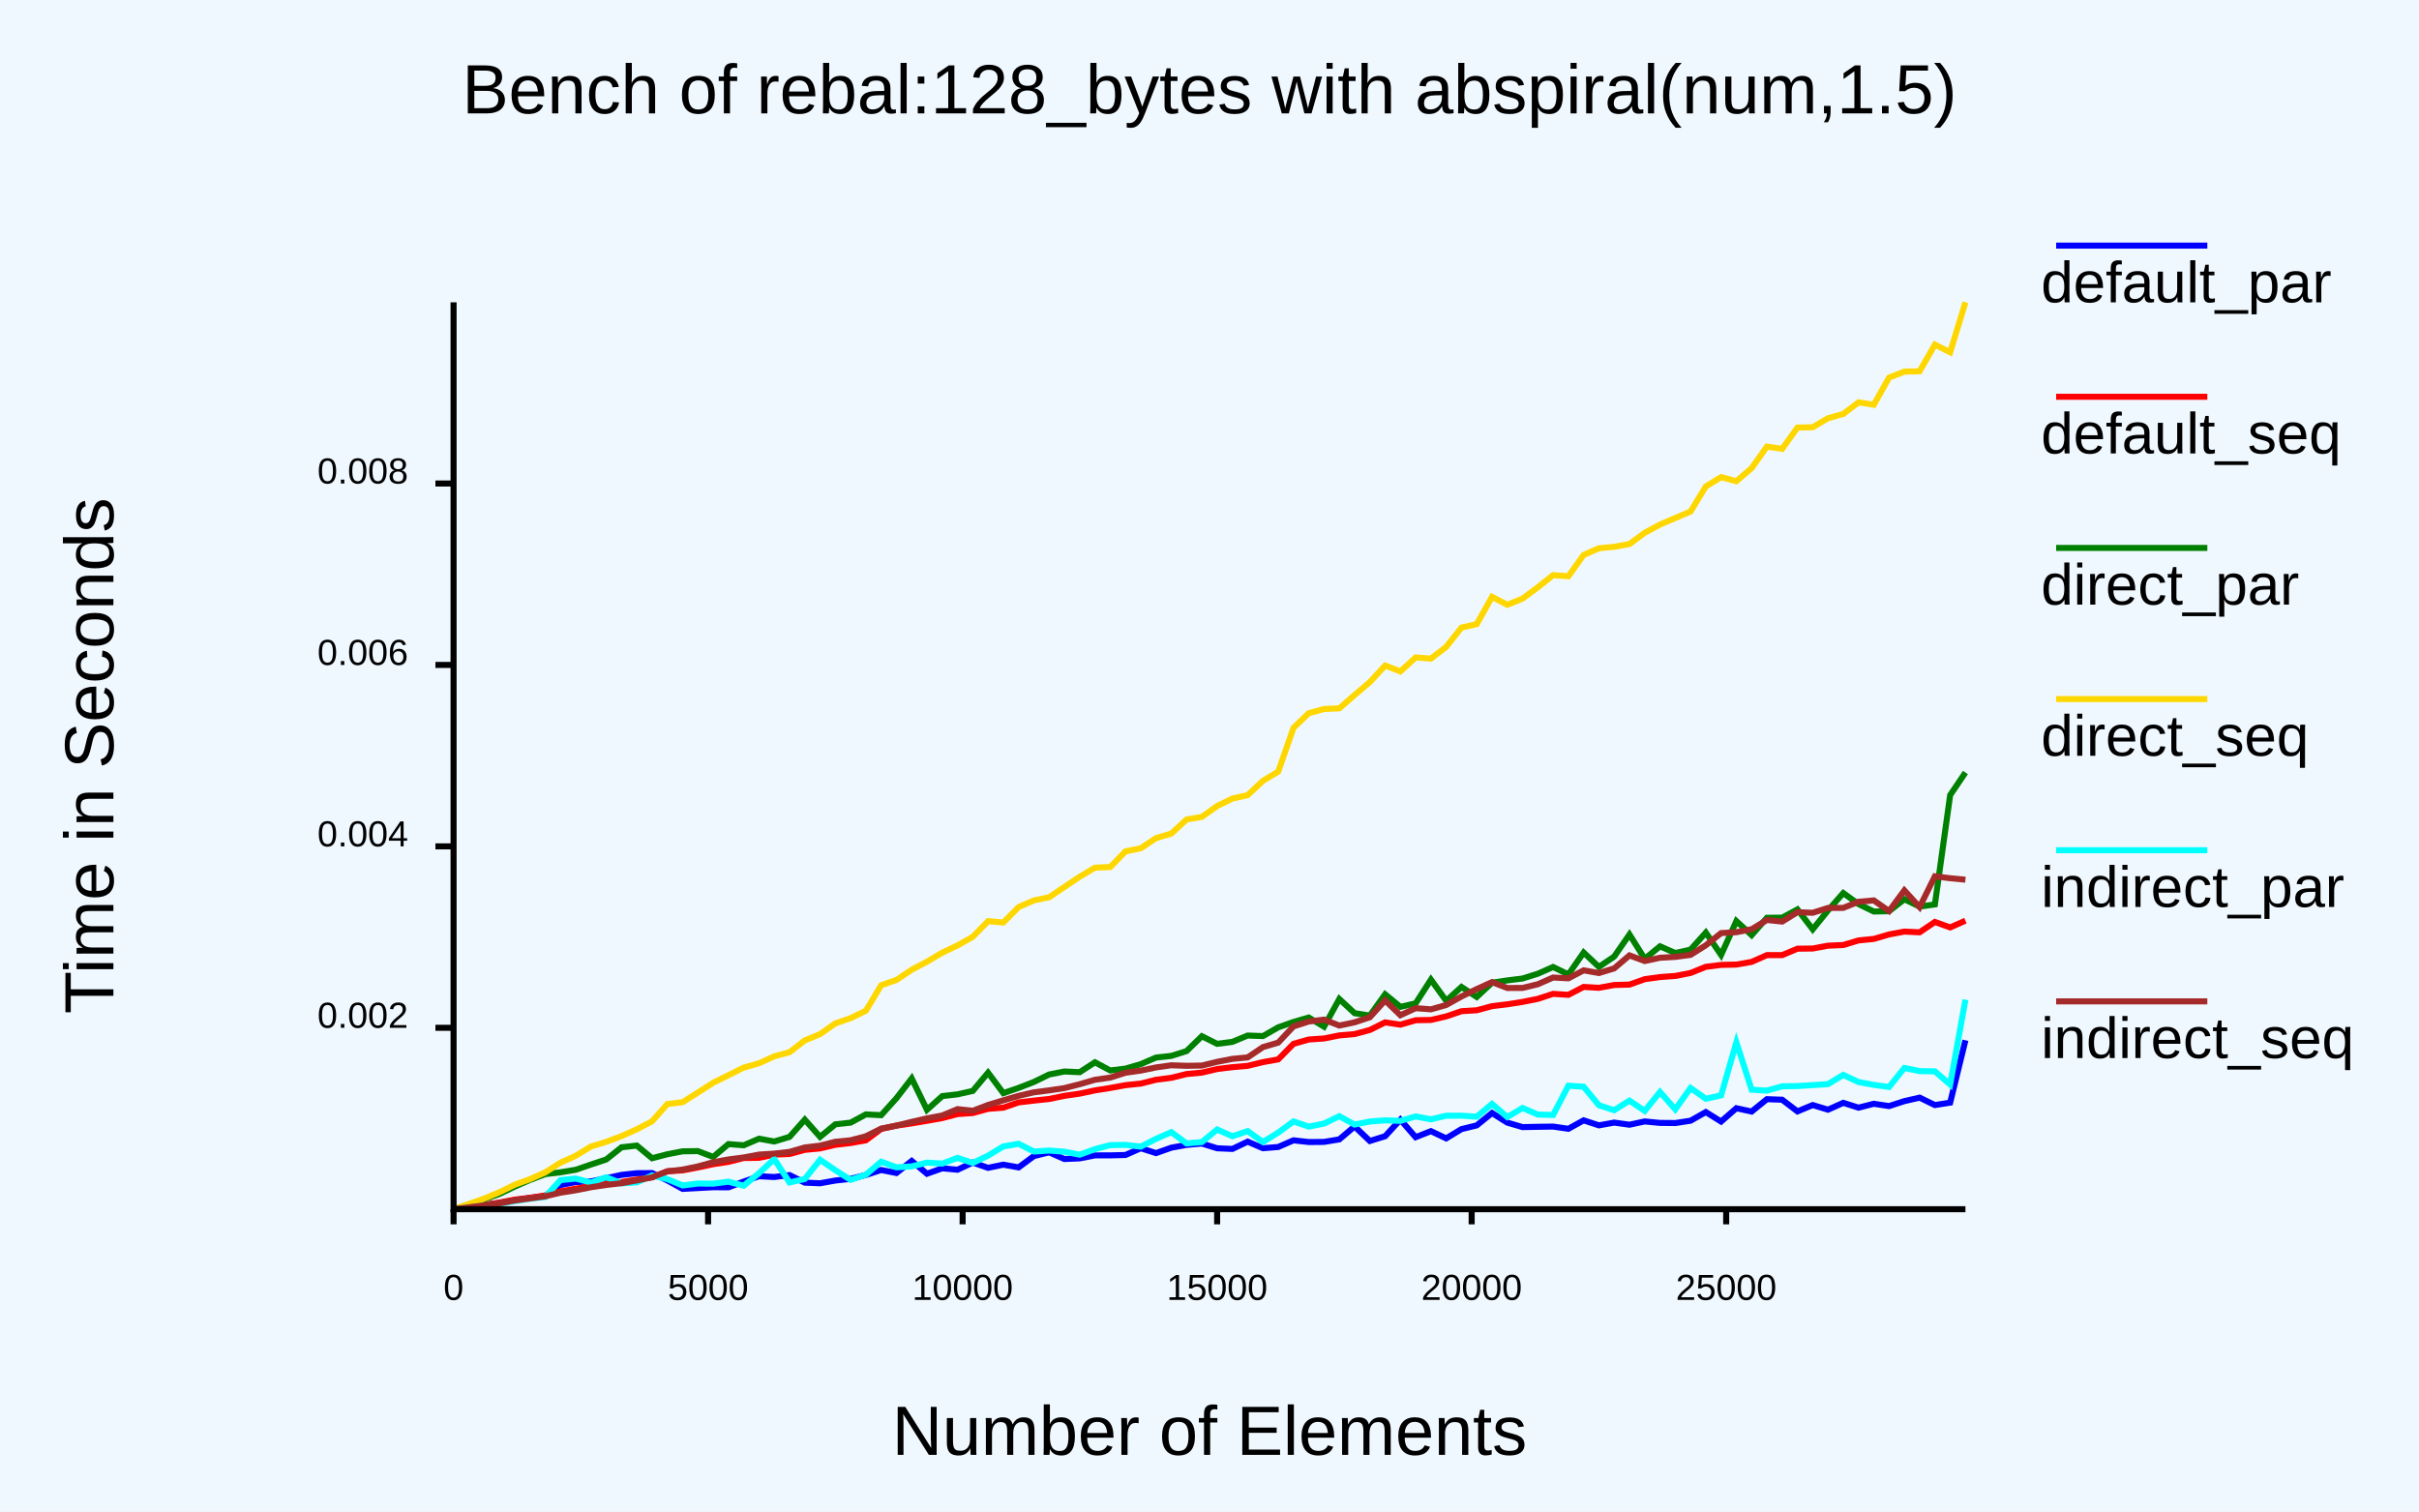
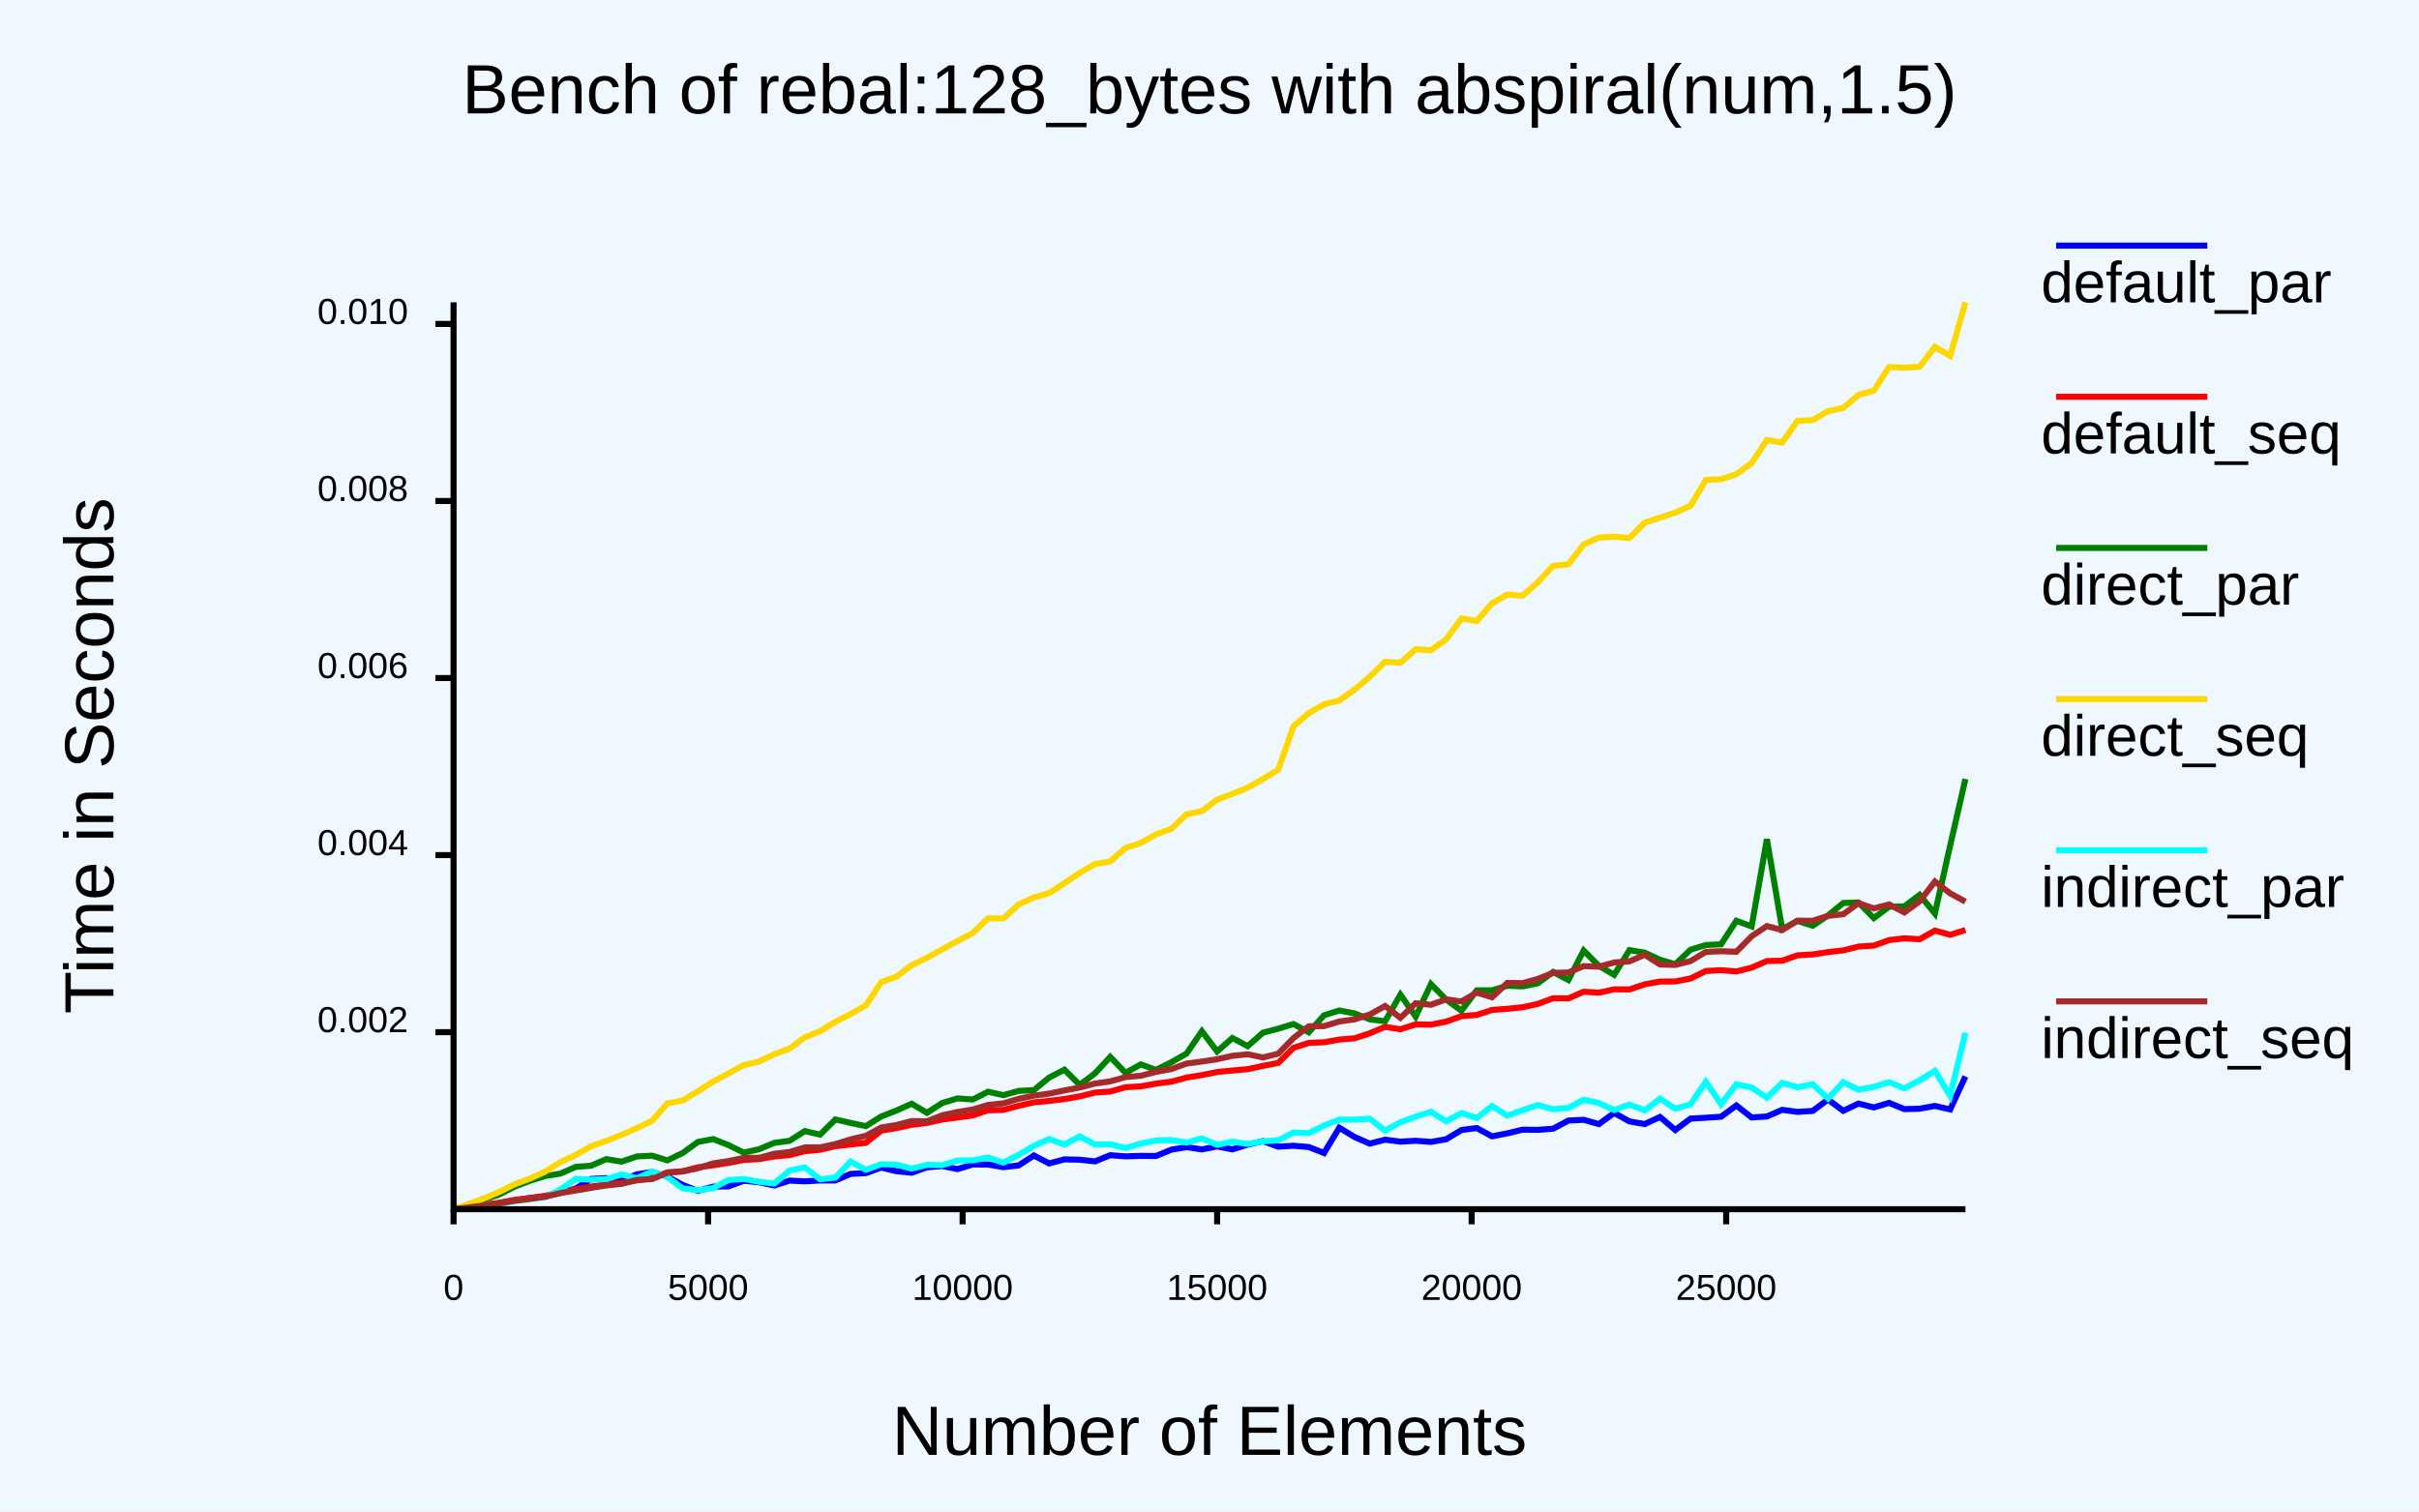
<svg xmlns="http://www.w3.org/2000/svg" class="poloto" width="800" height="500" viewBox="0 0 800 500">
  <style>.poloto {
                    font-family: "Arial";
                    stroke-width:2;
                    }
                    .poloto_text{fill: var(--poloto_fg_color,black);  }
                    .poloto_axis_lines{stroke: var(--poloto_fg_color,black);stoke-width:3;fill:none}
                    .poloto_background{fill: var(--poloto_bg_color,aliceblue); }
                    .poloto0stroke{stroke:  var(--poloto_color0,blue); }
                    .poloto1stroke{stroke:  var(--poloto_color1,red); }
                    .poloto2stroke{stroke:  var(--poloto_color2,green); }
                    .poloto3stroke{stroke:  var(--poloto_color3,gold); }
                    .poloto4stroke{stroke:  var(--poloto_color4,aqua); }
                    .poloto5stroke{stroke:  var(--poloto_color5,brown); }
                    .poloto6stroke{stroke:  var(--poloto_color6,lime); }
                    .poloto7stroke{stroke:  var(--poloto_color7,chocolate); }
                    .poloto0fill{fill:var(--poloto_color0,blue);}
                    .poloto1fill{fill:var(--poloto_color1,red);}
                    .poloto2fill{fill:var(--poloto_color2,green);}
                    .poloto3fill{fill:var(--poloto_color3,gold);}
                    .poloto4fill{fill:var(--poloto_color4,aqua);}
                    .poloto5fill{fill:var(--poloto_color5,brown);}
                    .poloto6fill{fill:var(--poloto_color6,lime);}
                    .poloto7fill{fill:var(--poloto_color7,chocolate);}</style>
  <rect class="poloto_background" fill="white" x="0" y="0" width="800" height="500" />
  <line class="poloto_axis_lines" stroke="black" x1="150" x2="150" y1="400" y2="405" />
  <text class="poloto_text" alignment-baseline="start" text-anchor="middle" x="150" y="430">0</text>
  <line class="poloto_axis_lines" stroke="black" x1="234.175" x2="234.175" y1="400" y2="405" />
  <text class="poloto_text" alignment-baseline="start" text-anchor="middle" x="234.175" y="430">5000</text>
  <line class="poloto_axis_lines" stroke="black" x1="318.35" x2="318.35" y1="400" y2="405" />
  <text class="poloto_text" alignment-baseline="start" text-anchor="middle" x="318.35" y="430">10000</text>
  <line class="poloto_axis_lines" stroke="black" x1="402.525" x2="402.525" y1="400" y2="405" />
  <text class="poloto_text" alignment-baseline="start" text-anchor="middle" x="402.525" y="430">15000</text>
  <line class="poloto_axis_lines" stroke="black" x1="486.7" x2="486.7" y1="400" y2="405" />
  <text class="poloto_text" alignment-baseline="start" text-anchor="middle" x="486.7" y="430">20000</text>
  <line class="poloto_axis_lines" stroke="black" x1="570.875" x2="570.875" y1="400" y2="405" />
  <text class="poloto_text" alignment-baseline="start" text-anchor="middle" x="570.875" y="430">25000</text>
-   <line class="poloto_axis_lines" stroke="black" x1="150" x2="144" y1="339.989" y2="339.989" />
-   <text class="poloto_text" alignment-baseline="middle" text-anchor="end" x="135" y="339.989">0.002</text>
-   <line class="poloto_axis_lines" stroke="black" x1="150" x2="144" y1="279.972" y2="279.972" />
-   <text class="poloto_text" alignment-baseline="middle" text-anchor="end" x="135" y="279.972">0.004</text>
-   <line class="poloto_axis_lines" stroke="black" x1="150" x2="144" y1="219.956" y2="219.956" />
-   <text class="poloto_text" alignment-baseline="middle" text-anchor="end" x="135" y="219.956">0.006</text>
-   <line class="poloto_axis_lines" stroke="black" x1="150" x2="144" y1="159.94" y2="159.94" />
-   <text class="poloto_text" alignment-baseline="middle" text-anchor="end" x="135" y="159.94">0.008</text>
+   <line class="poloto_axis_lines" stroke="black" x1="150" x2="144" y1="341.435" y2="341.435" />
+   <text class="poloto_text" alignment-baseline="middle" text-anchor="end" x="135" y="341.435">0.002</text>
+   <line class="poloto_axis_lines" stroke="black" x1="150" x2="144" y1="282.865" y2="282.865" />
+   <text class="poloto_text" alignment-baseline="middle" text-anchor="end" x="135" y="282.865">0.004</text>
+   <line class="poloto_axis_lines" stroke="black" x1="150" x2="144" y1="224.295" y2="224.295" />
+   <text class="poloto_text" alignment-baseline="middle" text-anchor="end" x="135" y="224.295">0.006</text>
+   <line class="poloto_axis_lines" stroke="black" x1="150" x2="144" y1="165.726" y2="165.726" />
+   <text class="poloto_text" alignment-baseline="middle" text-anchor="end" x="135" y="165.726">0.008</text>
+   <line class="poloto_axis_lines" stroke="black" x1="150" x2="144" y1="107.156" y2="107.156" />
+   <text class="poloto_text" alignment-baseline="middle" text-anchor="end" x="135" y="107.156">0.010</text>
  <text class="poloto_text" alignment-baseline="middle" text-anchor="start" font-size="large" x="675" y="100">default_par</text>
  <line class="poloto0stroke" stroke="black" x1="680" x2="730" y1="81.25" y2="81.25" />
-   <polyline class="poloto0stroke" fill="none" stroke="black" points="650,344.118 644.949,364.746 639.899,365.551 634.848,363.092 629.798,364.249 624.747,365.889 619.697,365.12 614.646,366.412 609.596,364.813 604.545,367.077 599.495,365.546 594.444,367.645 589.394,363.781 584.343,363.605 579.293,367.693 574.242,366.589 569.192,371 564.141,367.867 559.091,370.723 554.04,371.496 548.99,371.451 543.939,370.964 538.889,372.048 533.838,371.351 528.788,372.261 523.737,370.606 518.687,373.395 513.636,372.664 508.586,372.74 503.535,372.84 498.485,371.357 493.434,368.176 488.384,372.273 483.333,373.503 478.283,376.567 473.232,374.178 468.182,376.178 463.131,370.381 458.081,375.857 453.03,377.428 447.98,372.618 442.929,376.903 437.879,377.736 432.828,377.778 427.778,377.211 422.727,379.416 417.677,379.823 412.626,377.652 407.576,380.056 402.525,379.839 397.475,378.271 392.424,378.723 387.374,379.648 382.323,381.438 377.273,379.834 372.222,382.065 367.172,382.189 362.121,382.198 357.071,383.18 352.02,383.395 346.97,381.186 341.919,382.43 336.869,386.165 331.818,385.264 326.768,386.311 321.717,384.562 316.667,386.937 311.616,386.469 306.566,388.262 301.515,384.03 296.465,388.02 291.414,387.024 286.364,388.67 281.313,389.961 276.263,390.511 271.212,391.421 266.162,391.214 261.111,388.706 256.061,389.345 251.01,389.083 245.96,390.862 240.909,392.753 235.859,392.73 230.808,393.004 225.758,393.273 220.707,390.479 215.657,388.051 210.606,388.085 205.556,388.635 200.505,389.753 195.455,390.795 190.404,391.035 185.354,392.014 180.303,395.613 175.253,396.265 170.202,396.999 165.152,397.936 160.101,398.621 155.051,399.38 150,399.999 " />
+   <polyline class="poloto0stroke" fill="none" stroke="black" points="650,356.071 644.949,366.977 639.899,365.845 634.848,366.754 629.798,366.886 624.747,364.823 619.697,366.331 614.646,365.053 609.596,367.442 604.545,363.713 599.495,367.48 594.444,367.8 589.394,367.125 584.343,369.324 579.293,369.651 574.242,365.686 569.192,369.405 564.141,369.74 559.091,370.029 554.04,373.789 548.99,369.489 543.939,371.829 538.889,370.96 533.838,368.151 528.788,371.834 523.737,370.422 518.687,370.672 513.636,373.37 508.586,373.75 503.535,373.685 498.485,374.906 493.434,375.884 488.384,373.154 483.333,373.797 478.283,376.854 473.232,377.735 468.182,377.359 463.131,377.649 458.081,376.999 453.03,378.313 447.98,376.12 442.929,373.041 437.879,381.413 432.828,379.435 427.778,379.005 422.727,379.306 417.677,377.475 412.626,378.662 407.576,380.201 402.525,379.236 397.475,380.215 392.424,379.467 387.374,380.305 382.323,382.39 377.273,382.352 372.222,382.519 367.172,382.131 362.121,384.177 357.071,383.631 352.02,383.515 346.97,384.858 341.919,382.231 336.869,385.516 331.818,386.081 326.768,385.221 321.717,385.196 316.667,386.735 311.616,385.715 306.566,386.135 301.515,387.92 296.465,387.428 291.414,386.233 286.364,388.058 281.313,388.322 276.263,390.49 271.212,390.497 266.162,390.78 261.111,390.537 256.061,392.165 251.01,391.059 245.96,390.595 240.909,392.448 235.859,392.531 230.808,393.921 225.758,391.959 220.707,389.178 215.657,387.674 210.606,388.47 205.556,390.565 200.505,389.717 195.455,389.996 190.404,393.155 185.354,394.598 180.303,395.725 175.253,396.312 170.202,397.073 165.152,398.008 160.101,398.641 155.051,399.395 150,399.999 " />
  <text class="poloto_text" alignment-baseline="middle" text-anchor="start" font-size="large" x="675" y="150">default_seq</text>
  <line class="poloto1stroke" stroke="black" x1="680" x2="730" y1="131.25" y2="131.25" />
-   <polyline class="poloto1stroke" fill="none" stroke="black" points="650,304.553 644.949,306.789 639.899,304.984 634.848,308.395 629.798,308.162 624.747,309.11 619.697,310.587 614.646,311.087 609.596,312.606 604.545,312.825 599.495,313.763 594.444,313.821 589.394,315.942 584.343,315.948 579.293,318.187 574.242,319.073 569.192,319.183 564.141,319.821 559.091,321.853 554.04,322.838 548.99,323.204 543.939,323.906 538.889,325.695 533.838,325.831 528.788,326.763 523.737,326.468 518.687,329.087 513.636,328.757 508.586,330.409 503.535,331.422 498.485,332.215 493.434,332.828 488.384,334.189 483.333,334.501 478.283,336.215 473.232,337.394 468.182,337.49 463.131,338.95 458.081,338.2 453.03,340.708 447.98,342.065 442.929,342.508 437.879,343.521 432.828,343.863 427.778,345.287 422.727,350.438 417.677,351.343 412.626,352.573 407.576,353.014 402.525,353.629 397.475,354.813 392.424,355.286 387.374,356.534 382.323,357.175 377.273,358.444 372.222,358.964 367.172,359.889 362.121,360.692 357.071,361.766 352.02,362.497 346.97,363.538 341.919,364.072 336.869,364.667 331.818,366.41 326.768,366.794 321.717,368.183 316.667,368.529 311.616,369.851 306.566,370.75 301.515,371.604 296.465,372.342 291.414,373.443 286.364,377.195 281.313,378.11 276.263,378.692 271.212,379.886 266.162,380.358 261.111,381.729 256.061,381.94 251.01,382.999 245.96,383.073 240.909,384.335 235.859,385.1 230.808,386.191 225.758,387.149 220.707,387.458 215.657,389.452 210.606,390.199 205.556,391.013 200.505,391.565 195.455,392.342 190.404,393.218 185.354,394.097 180.303,395.439 175.253,396.221 170.202,396.836 165.152,397.8 160.101,398.565 155.051,399.312 150,400 " />
+   <polyline class="poloto1stroke" fill="none" stroke="black" points="650,307.641 644.949,309.229 639.899,307.844 634.848,310.697 629.798,310.383 624.747,310.98 619.697,312.797 614.646,313.119 609.596,314.389 604.545,314.951 599.495,315.722 594.444,316.021 589.394,317.804 584.343,317.909 579.293,320.086 574.242,321.35 569.192,320.93 564.141,321.204 559.091,323.67 554.04,324.659 548.99,324.687 543.939,325.603 538.889,327.299 533.838,327.258 528.788,328.361 523.737,328.055 518.687,330.261 513.636,330.208 508.586,332.095 503.535,333.19 498.485,333.703 493.434,334.081 488.384,335.74 483.333,336.14 478.283,337.945 473.232,338.939 468.182,338.841 463.131,340.481 458.081,339.668 453.03,341.786 447.98,343.465 442.929,343.879 437.879,344.774 432.828,344.984 427.778,346.616 422.727,351.61 417.677,352.584 412.626,353.674 407.576,354.128 402.525,354.619 397.475,355.637 392.424,356.455 387.374,357.82 382.323,358.451 377.273,359.363 372.222,359.647 367.172,361.074 362.121,361.425 357.071,362.672 352.02,363.556 346.97,364.176 341.919,364.648 336.869,365.804 331.818,367.153 326.768,367.266 321.717,368.951 316.667,369.661 311.616,370.338 306.566,371.45 301.515,372.084 296.465,373.166 291.414,374.001 286.364,378.028 281.313,378.591 276.263,379.151 271.212,380.331 266.162,380.799 261.111,382.096 256.061,382.553 251.01,383.423 245.96,383.712 240.909,384.672 235.859,385.475 230.808,386.153 225.758,387.442 220.707,387.813 215.657,389.755 210.606,390.455 205.556,391.225 200.505,391.807 195.455,392.498 190.404,393.411 185.354,394.253 180.303,395.574 175.253,396.292 170.202,396.903 165.152,397.849 160.101,398.575 155.051,399.32 150,400 " />
  <text class="poloto_text" alignment-baseline="middle" text-anchor="start" font-size="large" x="675" y="200">direct_par</text>
  <line class="poloto2stroke" stroke="black" x1="680" x2="730" y1="181.25" y2="181.25" />
-   <polyline class="poloto2stroke" fill="none" stroke="black" points="650,255.538 644.949,263.007 639.899,299.183 634.848,299.901 629.798,297.465 624.747,301.423 619.697,301.526 614.646,299.063 609.596,295.42 604.545,301.17 599.495,307.408 594.444,300.833 589.394,303.555 584.343,303.597 579.293,309.337 574.242,304.692 569.192,315.886 564.141,308.495 559.091,314.138 554.04,315.248 548.99,313.04 543.939,317.166 538.889,309.126 533.838,316.424 528.788,319.844 523.737,315.096 518.687,322.338 513.636,319.875 508.586,322.102 503.535,323.686 498.485,324.312 493.434,325.075 488.384,329.787 483.333,326.486 478.283,331.055 473.232,324.051 468.182,331.901 463.131,333.058 458.081,328.907 453.03,335.951 447.98,335.151 442.929,330.463 437.879,339.624 432.828,336.592 427.778,338.056 422.727,339.838 417.677,342.729 412.626,342.548 407.576,344.631 402.525,345.299 397.475,342.771 392.424,347.685 387.374,349.283 382.323,349.833 377.273,352.011 372.222,353.484 367.172,354.105 362.121,351.4 357.071,354.674 352.02,354.44 346.97,355.436 341.919,357.904 336.869,359.868 331.818,361.604 326.768,354.835 321.717,360.867 316.667,362.003 311.616,362.584 306.566,367.112 301.515,356.736 296.465,363.276 291.414,368.893 286.364,368.632 281.313,371.363 276.263,371.914 271.212,376.064 266.162,370.373 261.111,376.072 256.061,377.596 251.01,376.68 245.96,378.851 240.909,378.458 235.859,382.706 230.808,380.779 225.758,380.846 220.707,381.82 215.657,383.137 210.606,378.951 205.556,379.514 200.505,383.542 195.455,385.218 190.404,386.955 185.354,387.791 180.303,388.387 175.253,390.332 170.202,392.527 165.152,394.96 160.101,396.7 155.051,398.468 150,399.997 " />
+   <polyline class="poloto2stroke" fill="none" stroke="black" points="650,257.689 644.949,279.717 639.899,302.183 634.848,296.013 629.798,299.818 624.747,299.939 619.697,303.695 614.646,298.534 609.596,298.71 604.545,302.839 599.495,306.229 594.444,304.624 589.394,307.346 584.343,277.582 579.293,306.451 574.242,304.585 569.192,312.357 564.141,312.612 559.091,314.151 554.04,318.963 548.99,317.483 543.939,315.126 538.889,314.298 533.838,322.467 528.788,319.519 523.737,314.443 518.687,324.18 513.636,321.525 508.586,325.264 503.535,326.295 498.485,326.085 493.434,327.603 488.384,327.588 483.333,334.339 478.283,330.67 473.232,325.537 468.182,336.281 463.131,329.034 458.081,337.819 453.03,337.186 447.98,335.242 442.929,334.262 437.879,335.846 432.828,341.479 427.778,338.743 422.727,340.287 417.677,341.6 412.626,346.061 407.576,343.361 402.525,347.811 397.475,341.113 392.424,348.506 387.374,351.374 382.323,353.909 377.273,352.114 372.222,354.881 367.172,349.63 362.121,355.055 357.071,358.874 352.02,353.838 346.97,356.449 341.919,360.601 336.869,360.867 331.818,362.273 326.768,361.128 321.717,363.708 316.667,363.345 311.616,364.858 306.566,368.109 301.515,365.109 296.465,367.361 291.414,369.317 286.364,372.526 281.313,371.456 276.263,370.312 271.212,375.335 266.162,374.158 261.111,377.371 256.061,378.054 251.01,380.174 245.96,381.256 240.909,378.79 235.859,376.795 230.808,377.75 225.758,381.407 220.707,383.84 215.657,382.292 210.606,382.548 205.556,384.267 200.505,383.416 195.455,385.619 190.404,385.999 185.354,388.219 180.303,389.027 175.253,390.596 170.202,392.538 165.152,395.121 160.101,396.798 155.051,398.516 150,399.997 " />
  <text class="poloto_text" alignment-baseline="middle" text-anchor="start" font-size="large" x="675" y="250">direct_seq</text>
  <line class="poloto3stroke" stroke="black" x1="680" x2="730" y1="231.25" y2="231.25" />
-   <polyline class="poloto3stroke" fill="none" stroke="black" points="650,100 644.949,116.535 639.899,113.993 634.848,122.816 629.798,122.938 624.747,124.916 619.697,133.879 614.646,133.09 609.596,136.935 604.545,138.347 599.495,141.337 594.444,141.448 589.394,148.472 584.343,147.738 579.293,154.848 574.242,159.181 569.192,157.829 564.141,160.907 559.091,169.223 554.04,171.356 548.99,173.511 543.939,176.242 538.889,179.962 533.838,180.88 528.788,181.36 523.737,183.559 518.687,190.632 513.636,190.248 508.586,194.274 503.535,198 498.485,200.065 493.434,197.429 488.384,206.451 483.333,207.603 478.283,213.983 473.232,217.856 468.182,217.477 463.131,222.101 458.081,220.17 453.03,225.62 447.98,229.912 442.929,234.317 437.879,234.531 432.828,235.923 427.778,240.766 422.727,255.254 417.677,258.285 412.626,263.026 407.576,264.156 402.525,266.623 397.475,270.221 392.424,271.077 387.374,275.736 382.323,277.242 377.273,280.606 372.222,281.622 367.172,286.812 362.121,287.01 357.071,290.025 352.02,293.395 346.97,296.8 341.919,297.848 336.869,300.051 331.818,305.165 326.768,304.716 321.717,309.885 316.667,312.744 311.616,315.139 306.566,318.122 301.515,320.776 296.465,324.163 291.414,325.916 286.364,334.338 281.313,336.789 276.263,338.529 271.212,342.081 266.162,344.159 261.111,348.068 256.061,349.421 251.01,351.724 245.96,353.148 240.909,355.663 235.859,358.168 230.808,361.402 225.758,364.587 220.707,365.21 215.657,370.906 210.606,373.559 205.556,375.811 200.505,377.714 195.455,379.253 190.404,382.325 185.354,384.606 180.303,387.82 175.253,390.058 170.202,391.915 165.152,394.385 160.101,396.499 155.051,398.292 150,399.989 " />
+   <polyline class="poloto3stroke" fill="none" stroke="black" points="650,100 644.949,117.722 639.899,114.753 634.848,121.333 629.798,121.638 624.747,121.403 619.697,129.218 614.646,130.637 609.596,134.925 604.545,135.992 599.495,138.989 594.444,139.192 589.394,146.408 584.343,145.522 579.293,153.19 574.242,156.857 569.192,158.507 564.141,158.742 559.091,167.307 554.04,169.548 548.99,171.233 543.939,172.861 538.889,177.97 533.838,177.557 528.788,177.839 523.737,180.075 518.687,186.664 513.636,187.174 508.586,192.614 503.535,197.053 498.485,196.698 493.434,199.578 488.384,205.433 483.333,204.577 478.283,211.475 473.232,215.096 468.182,214.746 463.131,219.247 458.081,218.901 453.03,223.806 447.98,228.123 442.929,231.706 437.879,232.994 432.828,235.874 427.778,240.253 422.727,254.637 417.677,257.683 412.626,260.57 407.576,262.609 402.525,264.502 397.475,268.326 392.424,269.343 387.374,274.194 382.323,275.968 377.273,278.866 372.222,280.481 367.172,284.963 362.121,285.824 357.071,288.781 352.02,292.134 346.97,295.438 341.919,296.88 336.869,299.187 331.818,303.803 326.768,303.775 321.717,308.659 316.667,311.266 311.616,314.038 306.566,316.818 301.515,319.275 296.465,323.05 291.414,324.89 286.364,332.527 281.313,335.43 276.263,338.014 271.212,341.117 266.162,343.13 261.111,346.866 256.061,348.738 251.01,351.136 245.96,352.331 240.909,355.072 235.859,357.762 230.808,360.972 225.758,364.01 220.707,365.003 215.657,370.735 210.606,373.179 205.556,375.365 200.505,377.425 195.455,379.176 190.404,382.049 185.354,384.402 180.303,387.562 175.253,389.864 170.202,391.729 165.152,394.254 160.101,396.424 155.051,398.217 150,399.989 " />
  <text class="poloto_text" alignment-baseline="middle" text-anchor="start" font-size="large" x="675" y="300">indirect_par</text>
  <line class="poloto4stroke" stroke="black" x1="680" x2="730" y1="281.25" y2="281.25" />
-   <polyline class="poloto4stroke" fill="none" stroke="black" points="650,330.685 644.949,358.76 639.899,354.389 634.848,354.317 629.798,353.281 624.747,359.567 619.697,358.862 614.646,357.938 609.596,355.569 604.545,358.621 599.495,358.949 594.444,359.269 589.394,359.343 584.343,360.772 579.293,360.468 574.242,344.799 569.192,362.337 564.141,363.46 559.091,359.904 554.04,366.958 548.99,361.222 543.939,367.469 538.889,364.078 533.838,367.245 528.788,365.613 523.737,359.485 518.687,359.139 513.636,368.82 508.586,368.687 503.535,366.512 498.485,369.504 493.434,365.184 488.384,369.388 483.333,369.054 478.283,369.07 473.232,370.266 468.182,369.305 463.131,370.775 458.081,370.598 453.03,370.99 447.98,371.994 442.929,369.233 437.879,371.672 432.828,372.68 427.778,370.955 422.727,374.655 417.677,377.767 412.626,374.162 407.576,375.865 402.525,373.628 397.475,377.787 392.424,378.238 387.374,374.503 382.323,376.722 377.273,379.292 372.222,378.724 367.172,378.792 362.121,380.127 357.071,381.962 352.02,380.976 346.97,380.591 341.919,380.92 336.869,378.357 331.818,379.223 326.768,382.279 321.717,384.692 316.667,383.022 311.616,384.903 306.566,384.589 301.515,385.837 296.465,386.14 291.414,384.279 286.364,388.59 281.313,390.288 276.263,387.095 271.212,383.651 266.162,389.99 261.111,391.157 256.061,383.387 251.01,388.093 245.96,392.215 240.909,390.896 235.859,391.547 230.808,391.502 225.758,392.141 220.707,390.056 215.657,388.826 210.606,391.138 205.556,391.452 200.505,389.444 195.455,391.19 190.404,389.857 185.354,390.376 180.303,395.947 175.253,396.531 170.202,397.329 165.152,398.178 160.101,398.81 155.051,399.444 150,399.997 " />
+   <polyline class="poloto4stroke" fill="none" stroke="black" points="650,341.651 644.949,362.502 639.899,354.229 634.848,357.367 629.798,360.034 624.747,357.984 619.697,359.529 614.646,360.469 609.596,357.97 604.545,363.374 599.495,358.668 594.444,359.647 589.394,358.19 584.343,363.118 579.293,359.74 574.242,358.679 569.192,365.235 564.141,357.863 559.091,365.293 554.04,366.756 548.99,363.429 543.939,367.319 538.889,365.365 533.838,367.195 528.788,364.877 523.737,363.781 518.687,366.494 513.636,366.925 508.586,365.532 503.535,367.244 498.485,369.047 493.434,365.851 488.384,369.831 483.333,368.178 478.283,370.92 473.232,367.756 468.182,369.387 463.131,371.236 458.081,373.996 453.03,370.079 447.98,370.374 442.929,370.365 437.879,372.326 432.828,374.846 427.778,374.618 422.727,377.196 417.677,377.559 412.626,378.43 407.576,377.649 402.525,378.689 397.475,376.571 392.424,377.964 387.374,377.093 382.323,377.253 377.273,378.281 372.222,379.78 367.172,378.485 362.121,378.58 357.071,375.911 352.02,378.592 346.97,376.786 341.919,379.058 336.869,382.025 331.818,384.594 326.768,382.894 321.717,383.827 316.667,383.898 311.616,385.412 306.566,385.318 301.515,386.57 296.465,385.255 291.414,385.12 286.364,386.975 281.313,384.222 276.263,389.538 271.212,390.1 266.162,386.187 261.111,387.208 256.061,391.501 251.01,390.912 245.96,389.986 240.909,390.353 235.859,393.015 230.808,393.722 225.758,393.08 220.707,389.378 215.657,387.519 210.606,389.778 205.556,388.528 200.505,390.037 195.455,390.237 190.404,389.955 185.354,393.518 180.303,396.05 175.253,396.639 170.202,397.37 165.152,398.199 160.101,398.829 155.051,399.459 150,399.999 " />
  <text class="poloto_text" alignment-baseline="middle" text-anchor="start" font-size="large" x="675" y="350">indirect_seq</text>
  <line class="poloto5stroke" stroke="black" x1="680" x2="730" y1="331.25" y2="331.25" />
-   <polyline class="poloto5stroke" fill="none" stroke="black" points="650,290.994 644.949,290.513 639.899,289.878 634.848,300.066 629.798,294.54 624.747,301.362 619.697,297.851 614.646,298.296 609.596,300.321 604.545,300.346 599.495,301.941 594.444,301.746 589.394,304.854 584.343,304.326 579.293,307.379 574.242,308.362 569.192,308.657 564.141,312.697 559.091,315.868 554.04,316.535 548.99,316.823 543.939,317.901 538.889,316.037 533.838,320.334 528.788,321.877 523.737,320.985 518.687,323.629 513.636,323.361 508.586,325.582 503.535,326.804 498.485,326.821 493.434,324.876 488.384,327.18 483.333,329.627 478.283,332.449 473.232,333.883 468.182,333.503 463.131,335.832 458.081,330.94 453.03,336.51 447.98,338.181 442.929,339.249 437.879,337.286 432.828,337.914 427.778,339.515 422.727,344.893 417.677,346.372 412.626,349.776 407.576,350.269 402.525,351.243 397.475,352.478 392.424,352.562 387.374,352.385 382.323,353.1 377.273,354.149 372.222,354.854 367.172,356.457 362.121,357.18 357.071,358.649 352.02,359.931 346.97,360.688 341.919,361.328 336.869,362.501 331.818,363.98 326.768,365.51 321.717,367.437 316.667,366.889 311.616,368.992 306.566,369.942 301.515,371.093 296.465,372.344 291.414,373.336 286.364,375.855 281.313,377.194 276.263,377.687 271.212,378.97 266.162,379.567 261.111,381.032 256.061,381.607 251.01,381.93 245.96,382.875 240.909,383.536 235.859,384.459 230.808,385.843 225.758,386.888 220.707,387.474 215.657,389.443 210.606,390.474 205.556,391.393 200.505,391.966 195.455,392.725 190.404,393.743 185.354,394.535 180.303,395.74 175.253,396.421 170.202,397.115 165.152,398.058 160.101,398.733 155.051,399.378 150,399.999 " />
+   <polyline class="poloto5stroke" fill="none" stroke="black" points="650,298.254 644.949,295.512 639.899,291.616 634.848,298.171 629.798,301.827 624.747,299.192 619.697,300.487 614.646,298.765 609.596,302.424 604.545,302.956 599.495,304.587 594.444,304.544 589.394,307.673 584.343,306.341 579.293,309.713 574.242,314.835 569.192,314.659 564.141,314.874 559.091,317.921 554.04,319.192 548.99,319.047 543.939,315.829 538.889,318.008 533.838,318.379 528.788,319.769 523.737,319.591 518.687,321.686 513.636,321.82 508.586,323.813 503.535,325.207 498.485,325.136 493.434,329.892 488.384,328.353 483.333,331.277 478.283,330.579 473.232,332.374 468.182,331.867 463.131,336.702 458.081,332.776 453.03,335.58 447.98,337.201 442.929,337.907 437.879,339.433 432.828,339.486 427.778,343.376 422.727,348.549 417.677,349.807 412.626,348.749 407.576,349.253 402.525,350.38 397.475,351.15 392.424,351.811 387.374,353.635 382.323,354.566 377.273,355.848 372.222,356.304 367.172,357.71 362.121,358.432 357.071,359.748 352.02,360.705 346.97,361.759 341.919,362.422 336.869,363.488 331.818,364.978 326.768,365.511 321.717,367.017 316.667,367.84 311.616,368.928 306.566,370.897 301.515,370.831 296.465,372.154 291.414,372.964 286.364,375.709 281.313,376.894 276.263,378.461 271.212,379.526 266.162,379.555 261.111,381.067 256.061,381.649 251.01,382.998 245.96,383.008 240.909,384.084 235.859,384.823 230.808,386.459 225.758,387.518 220.707,387.926 215.657,390.034 210.606,390.315 205.556,391.628 200.505,392.136 195.455,392.934 190.404,393.804 185.354,394.647 180.303,395.866 175.253,396.582 170.202,397.182 165.152,398.089 160.101,398.746 155.051,399.395 150,399.998 " />
  <text class="poloto_text" alignment-baseline="start" text-anchor="middle" font-size="x-large" x="400" y="37.5">Bench of rebal:128_bytes with abspiral(num,1.5)</text>
  <text class="poloto_text" alignment-baseline="start" text-anchor="middle" font-size="x-large" x="400" y="481.25">Number of Elements</text>
  <text class="poloto_text" alignment-baseline="start" text-anchor="middle" font-size="x-large" transform="rotate(-90,37.5,250)" x="37.5" y="250">Time in Seconds</text>
  <path stroke="black" fill="none" class="poloto_axis_lines" d=" M 150 100 L 150 400 L 650 400" />
</svg>
